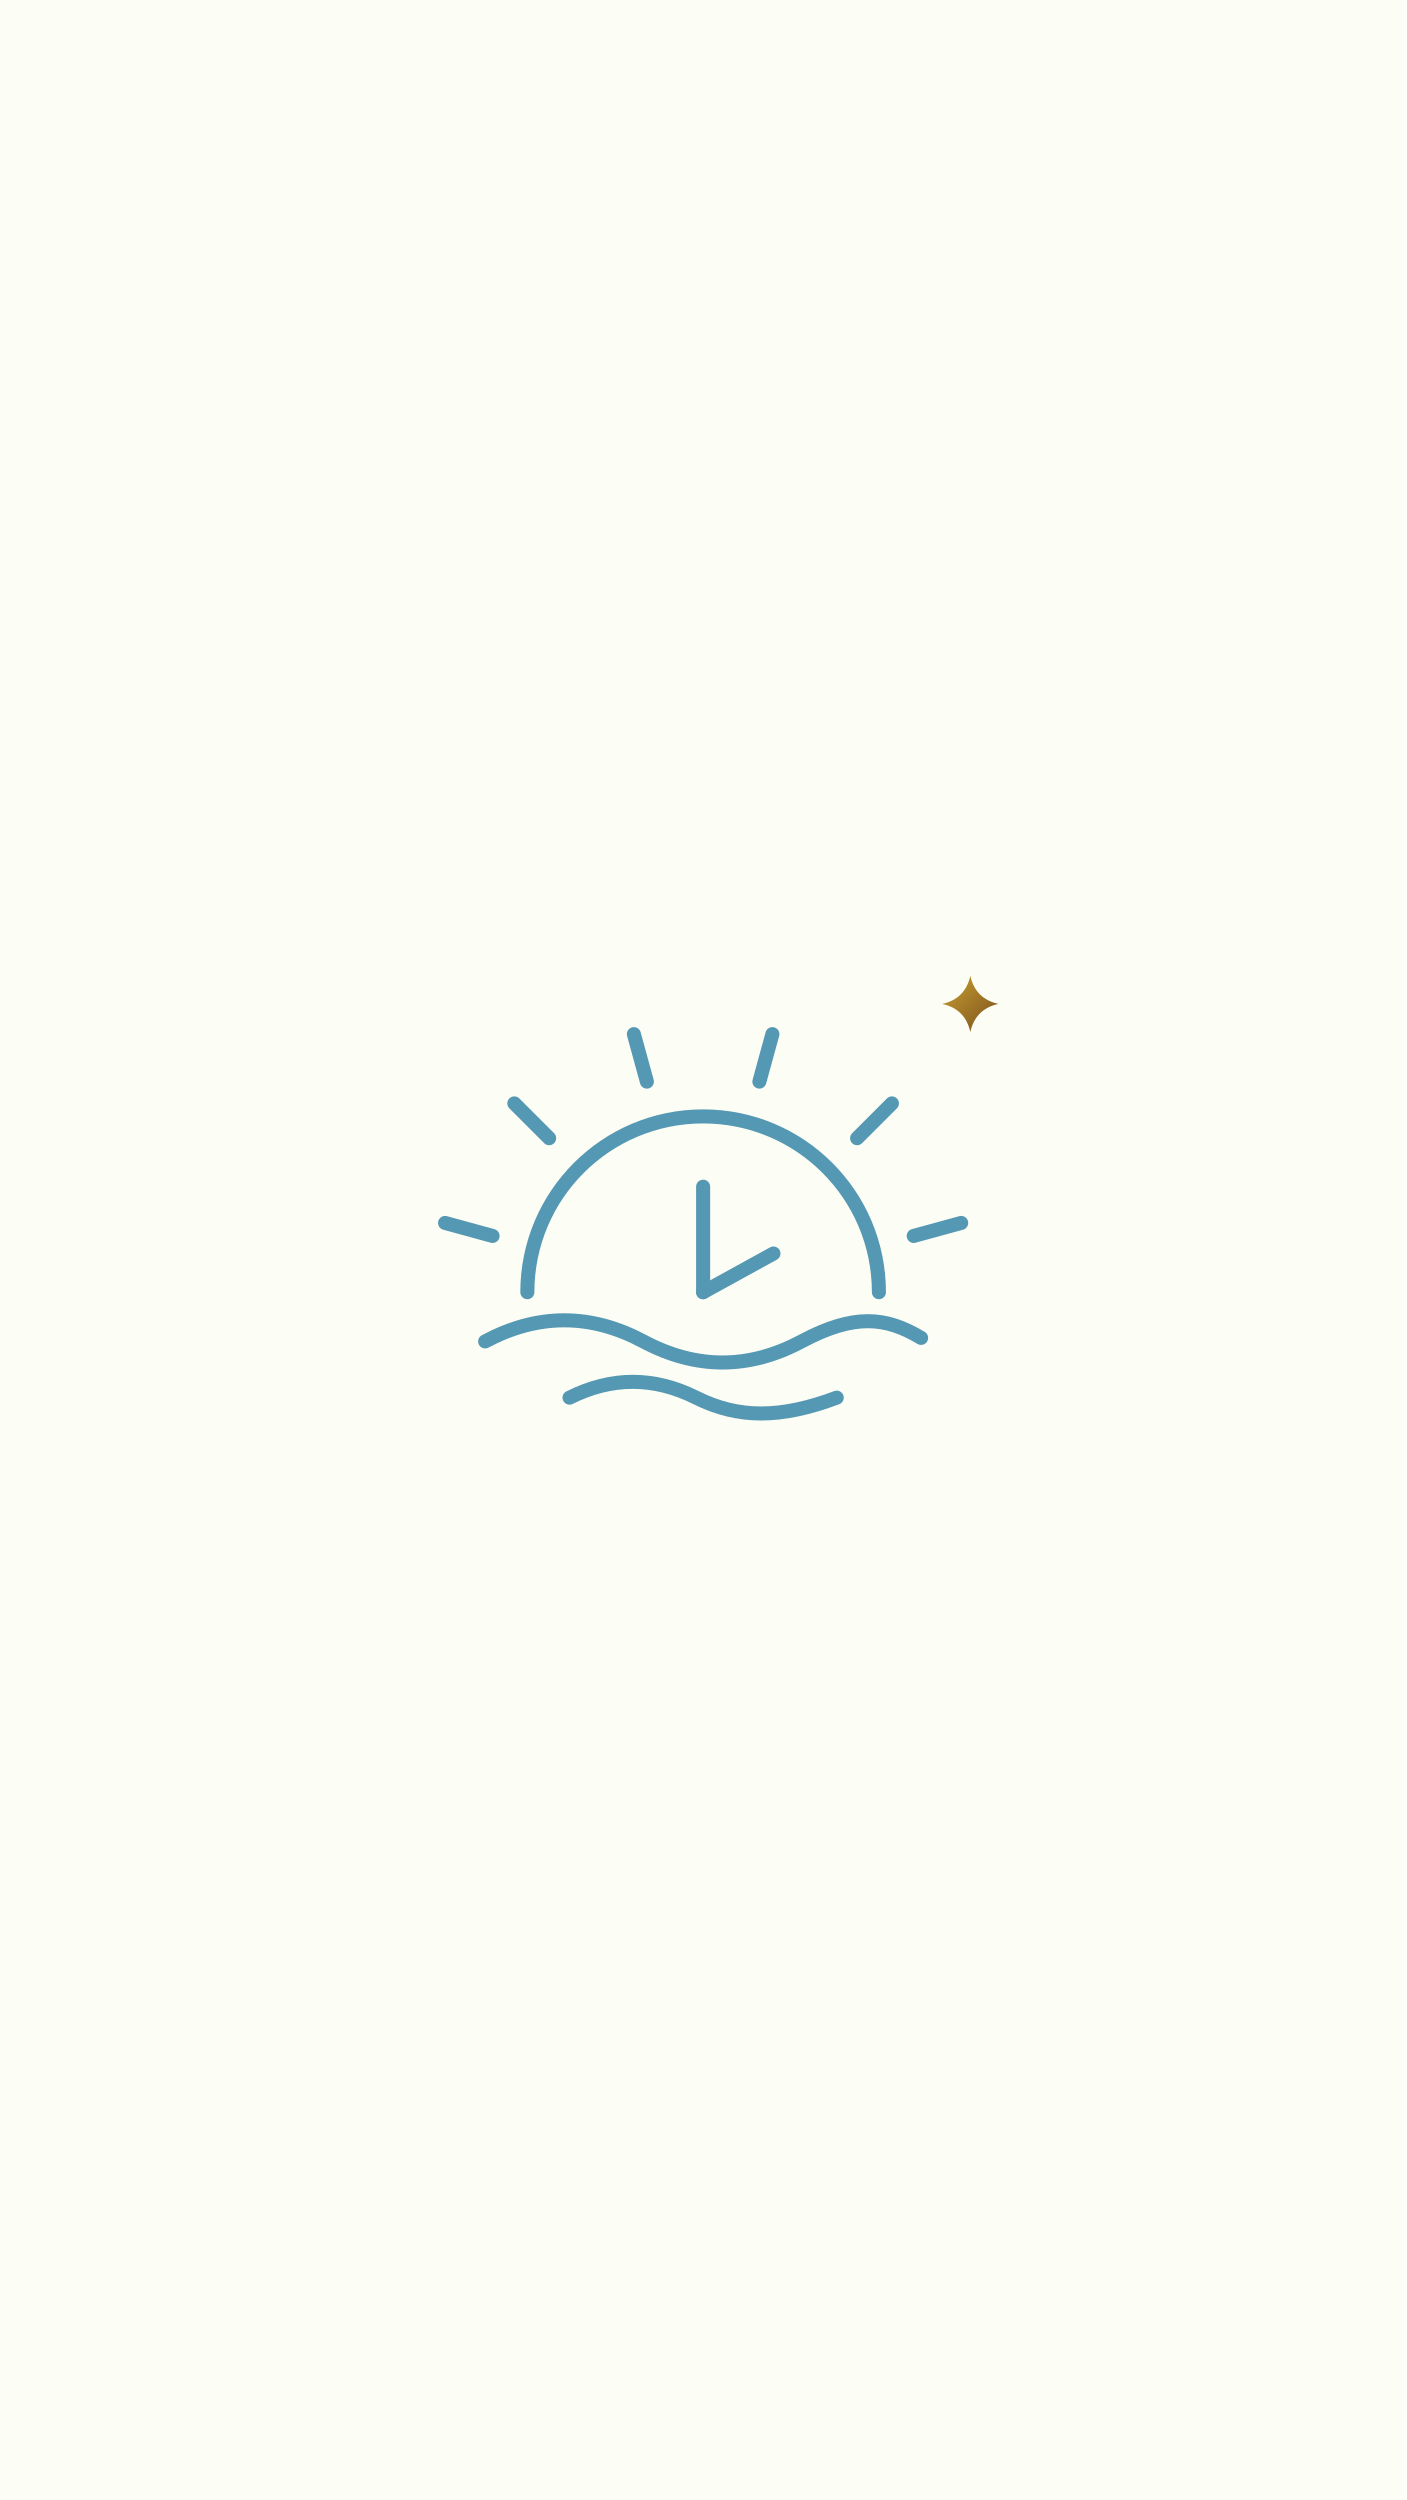
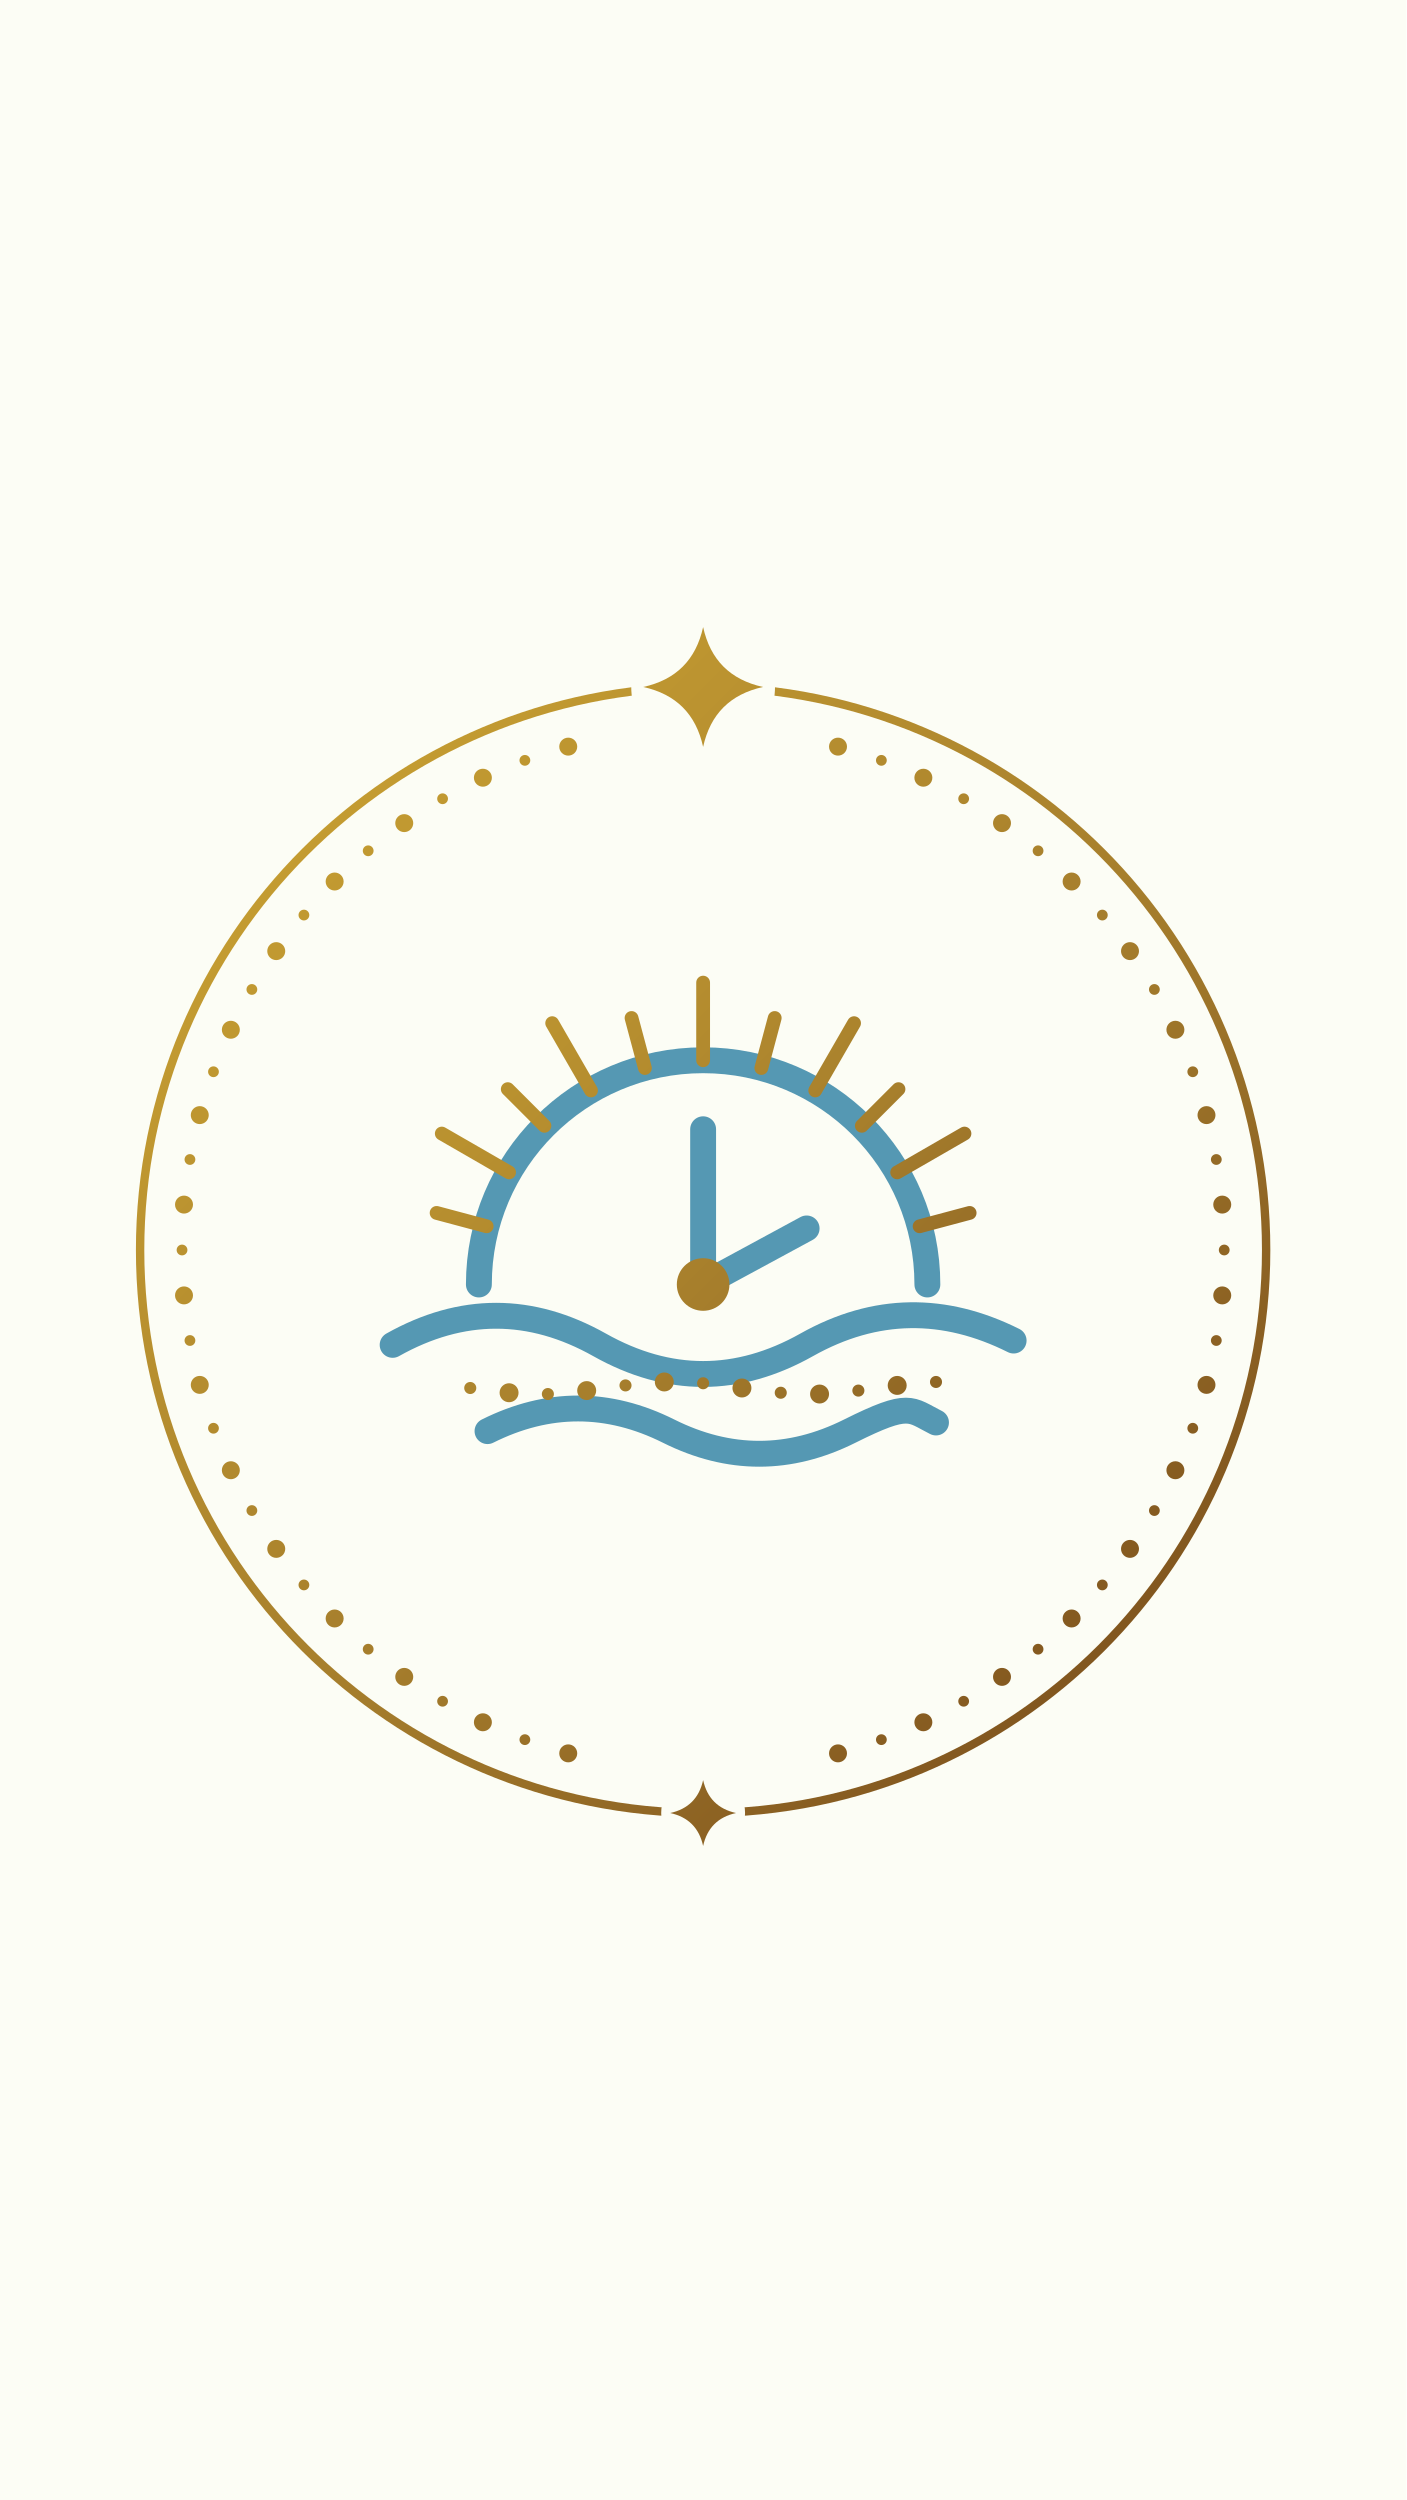
<svg xmlns="http://www.w3.org/2000/svg" width="1080" height="1920" viewBox="0 0 1080 1920">
  <defs>
-     <linearGradient id="ouro" x1="0" x2="1" y1="0" y2="1">
+     <linearGradient id="ouro" gradientUnits="userSpaceOnUse" x1="20" y1="20" x2="180" y2="180">
      <stop offset="0" stop-color="#C9A132" />
+       <stop offset="0.55" stop-color="#A57D2C" />
      <stop offset="1" stop-color="#7A4E1C" />
    </linearGradient>
  </defs>
  <rect width="1080" height="1920" fill="#FCFDF5" />
-   <g transform="translate(270.0 690.0) scale(2.7)" fill="none" stroke="#5598B3" stroke-width="4" stroke-linecap="round" stroke-linejoin="round">
-     <path d="M50 112 A50 50 0 0 1 150 112" />
-     <path d="M40.1 96.0 L26.6 92.3" />
-     <path d="M56.2 68.2 L46.3 58.3" />
-     <path d="M84.0 52.1 L80.3 38.6" />
-     <path d="M116.0 52.1 L119.7 38.6" />
-     <path d="M143.8 68.2 L153.7 58.3" />
-     <path d="M159.9 96.0 L173.4 92.3" />
-     <path d="M100 112 V82" />
-     <path d="M100 112 L120 101" />
-     <path d="M38 126 C53 118 68 118 83 126 S113 134 128 126 S152 119 162 125" />
-     <path d="M62 142 C74 136 86 136 98 142 S122 148 138 142" />
-     <path d="M176,22 Q177.44,28.56 184,30 Q177.44,31.44 176,38 Q174.56,31.44 168,30 Q174.56,28.56 176,22 Z" fill="url(#ouro)" stroke="none" />
+   <g transform="translate(80 500) scale(4.6)">
+     <circle cx="100" cy="100" r="94" fill="none" stroke="url(#ouro)" stroke-width="1.4" />
+     <circle cx="187.00" cy="100.00" r="0.9" fill="url(#ouro)" />
+     <circle cx="186.67" cy="107.58" r="1.5" fill="url(#ouro)" />
+     <circle cx="185.68" cy="115.11" r="0.9" fill="url(#ouro)" />
+     <circle cx="184.04" cy="122.52" r="1.5" fill="url(#ouro)" />
+     <circle cx="181.75" cy="129.76" r="0.9" fill="url(#ouro)" />
+     <circle cx="178.85" cy="136.77" r="1.5" fill="url(#ouro)" />
+     <circle cx="175.34" cy="143.50" r="0.9" fill="url(#ouro)" />
+     <circle cx="171.27" cy="149.90" r="1.5" fill="url(#ouro)" />
+     <circle cx="166.65" cy="155.92" r="0.9" fill="url(#ouro)" />
+     <circle cx="161.52" cy="161.52" r="1.5" fill="url(#ouro)" />
+     <circle cx="155.92" cy="166.65" r="0.9" fill="url(#ouro)" />
+     <circle cx="149.90" cy="171.27" r="1.5" fill="url(#ouro)" />
+     <circle cx="143.50" cy="175.34" r="0.9" fill="url(#ouro)" />
+     <circle cx="136.77" cy="178.85" r="1.5" fill="url(#ouro)" />
+     <circle cx="129.76" cy="181.75" r="0.9" fill="url(#ouro)" />
+     <circle cx="122.52" cy="184.04" r="1.5" fill="url(#ouro)" />
+     <circle cx="77.48" cy="184.04" r="1.5" fill="url(#ouro)" />
+     <circle cx="70.24" cy="181.75" r="0.9" fill="url(#ouro)" />
+     <circle cx="63.23" cy="178.85" r="1.5" fill="url(#ouro)" />
+     <circle cx="56.50" cy="175.34" r="0.9" fill="url(#ouro)" />
+     <circle cx="50.10" cy="171.27" r="1.5" fill="url(#ouro)" />
+     <circle cx="44.08" cy="166.65" r="0.9" fill="url(#ouro)" />
+     <circle cx="38.48" cy="161.52" r="1.5" fill="url(#ouro)" />
+     <circle cx="33.35" cy="155.92" r="0.9" fill="url(#ouro)" />
+     <circle cx="28.73" cy="149.90" r="1.5" fill="url(#ouro)" />
+     <circle cx="24.66" cy="143.50" r="0.9" fill="url(#ouro)" />
+     <circle cx="21.15" cy="136.77" r="1.5" fill="url(#ouro)" />
+     <circle cx="18.25" cy="129.76" r="0.9" fill="url(#ouro)" />
+     <circle cx="15.96" cy="122.52" r="1.5" fill="url(#ouro)" />
+     <circle cx="14.32" cy="115.11" r="0.9" fill="url(#ouro)" />
+     <circle cx="13.33" cy="107.58" r="1.5" fill="url(#ouro)" />
+     <circle cx="13.00" cy="100.00" r="0.9" fill="url(#ouro)" />
+     <circle cx="13.33" cy="92.42" r="1.5" fill="url(#ouro)" />
+     <circle cx="14.32" cy="84.89" r="0.9" fill="url(#ouro)" />
+     <circle cx="15.96" cy="77.48" r="1.5" fill="url(#ouro)" />
+     <circle cx="18.25" cy="70.24" r="0.9" fill="url(#ouro)" />
+     <circle cx="21.15" cy="63.23" r="1.5" fill="url(#ouro)" />
+     <circle cx="24.66" cy="56.50" r="0.9" fill="url(#ouro)" />
+     <circle cx="28.73" cy="50.10" r="1.5" fill="url(#ouro)" />
+     <circle cx="33.35" cy="44.08" r="0.9" fill="url(#ouro)" />
+     <circle cx="38.48" cy="38.48" r="1.5" fill="url(#ouro)" />
+     <circle cx="44.08" cy="33.35" r="0.9" fill="url(#ouro)" />
+     <circle cx="50.10" cy="28.73" r="1.5" fill="url(#ouro)" />
+     <circle cx="56.50" cy="24.66" r="0.9" fill="url(#ouro)" />
+     <circle cx="63.23" cy="21.15" r="1.5" fill="url(#ouro)" />
+     <circle cx="70.24" cy="18.25" r="0.9" fill="url(#ouro)" />
+     <circle cx="77.48" cy="15.96" r="1.5" fill="url(#ouro)" />
+     <circle cx="122.52" cy="15.96" r="1.5" fill="url(#ouro)" />
+     <circle cx="129.76" cy="18.25" r="0.9" fill="url(#ouro)" />
+     <circle cx="136.77" cy="21.15" r="1.5" fill="url(#ouro)" />
+     <circle cx="143.50" cy="24.66" r="0.9" fill="url(#ouro)" />
+     <circle cx="149.90" cy="28.73" r="1.5" fill="url(#ouro)" />
+     <circle cx="155.92" cy="33.35" r="0.9" fill="url(#ouro)" />
+     <circle cx="161.52" cy="38.48" r="1.5" fill="url(#ouro)" />
+     <circle cx="166.65" cy="44.08" r="0.9" fill="url(#ouro)" />
+     <circle cx="171.27" cy="50.10" r="1.5" fill="url(#ouro)" />
+     <circle cx="175.34" cy="56.50" r="0.9" fill="url(#ouro)" />
+     <circle cx="178.85" cy="63.23" r="1.5" fill="url(#ouro)" />
+     <circle cx="181.75" cy="70.24" r="0.9" fill="url(#ouro)" />
+     <circle cx="184.04" cy="77.48" r="1.5" fill="url(#ouro)" />
+     <circle cx="185.68" cy="84.89" r="0.9" fill="url(#ouro)" />
+     <circle cx="186.67" cy="92.42" r="1.5" fill="url(#ouro)" />
+     <circle cx="100" cy="6" r="12" fill="#FCFDF5" />
+     <path d="M100,-4 Q101.8,4.2 110,6 Q101.8,7.8 100,16 Q98.2,7.8 90,6 Q98.2,4.2 100,-4 Z" fill="url(#ouro)" stroke="none" />
+     <circle cx="100" cy="194" r="7" fill="#FCFDF5" />
+     <path d="M100,188.5 Q100.99,193.01 105.5,194 Q100.99,194.99 100,199.5 Q99.01,194.99 94.5,194 Q99.01,193.01 100,188.5 Z" fill="url(#ouro)" stroke="none" />
+     <g transform="translate(100 100) scale(0.72) translate(-100 -100)" fill="none" stroke-linecap="round" stroke-linejoin="round">
+       <g stroke="#5598B3" stroke-width="6">
+         <path d="M48 108 A52 52 0 0 1 152 108" />
+         <path d="M100 108 V72" />
+         <path d="M100 108 L124 95" />
+         <path d="M28 122 C44 113 60 113 76 122 S108 131 124 122 S156 113 172 121" />
+         <path d="M50 142 C64 135 78 135 92 142 S120 149 134 142 S148 137 154 140" />
+       </g>
+       <g stroke="url(#ouro)" stroke-width="3.2">
+         <path d="M49.8 94.5 L38.2 91.4" />
+         <path d="M55.0 82.0 L39.4 73.0" />
+         <path d="M63.2 71.2 L54.7 62.7" />
+         <path d="M74.0 63.0 L65.0 47.4" />
+         <path d="M86.5 57.8 L83.4 46.2" />
+         <path d="M100.0 56.0 L100.0 38.0" />
+         <path d="M113.5 57.8 L116.6 46.2" />
+         <path d="M126.0 63.0 L135.0 47.4" />
+         <path d="M136.8 71.2 L145.3 62.7" />
+         <path d="M145.0 82.0 L160.6 73.0" />
+         <path d="M150.2 94.5 L161.8 91.4" />
+         <circle cx="100" cy="108" r="4.5" fill="url(#ouro)" />
+         <circle cx="46" cy="132.0" r="1.4" fill="url(#ouro)" stroke="none" />
+         <circle cx="55" cy="133.1" r="2.2" fill="url(#ouro)" stroke="none" />
+         <circle cx="64" cy="133.4" r="1.4" fill="url(#ouro)" stroke="none" />
+         <circle cx="73" cy="132.6" r="2.2" fill="url(#ouro)" stroke="none" />
+         <circle cx="82" cy="131.4" r="1.4" fill="url(#ouro)" stroke="none" />
+         <circle cx="91" cy="130.6" r="2.2" fill="url(#ouro)" stroke="none" />
+         <circle cx="100" cy="130.9" r="1.4" fill="url(#ouro)" stroke="none" />
+         <circle cx="109" cy="132.0" r="2.2" fill="url(#ouro)" stroke="none" />
+         <circle cx="118" cy="133.1" r="1.4" fill="url(#ouro)" stroke="none" />
+         <circle cx="127" cy="133.4" r="2.2" fill="url(#ouro)" stroke="none" />
+         <circle cx="136" cy="132.6" r="1.4" fill="url(#ouro)" stroke="none" />
+         <circle cx="145" cy="131.4" r="2.2" fill="url(#ouro)" stroke="none" />
+         <circle cx="154" cy="130.6" r="1.4" fill="url(#ouro)" stroke="none" />
+       </g>
+     </g>
  </g>
</svg>
